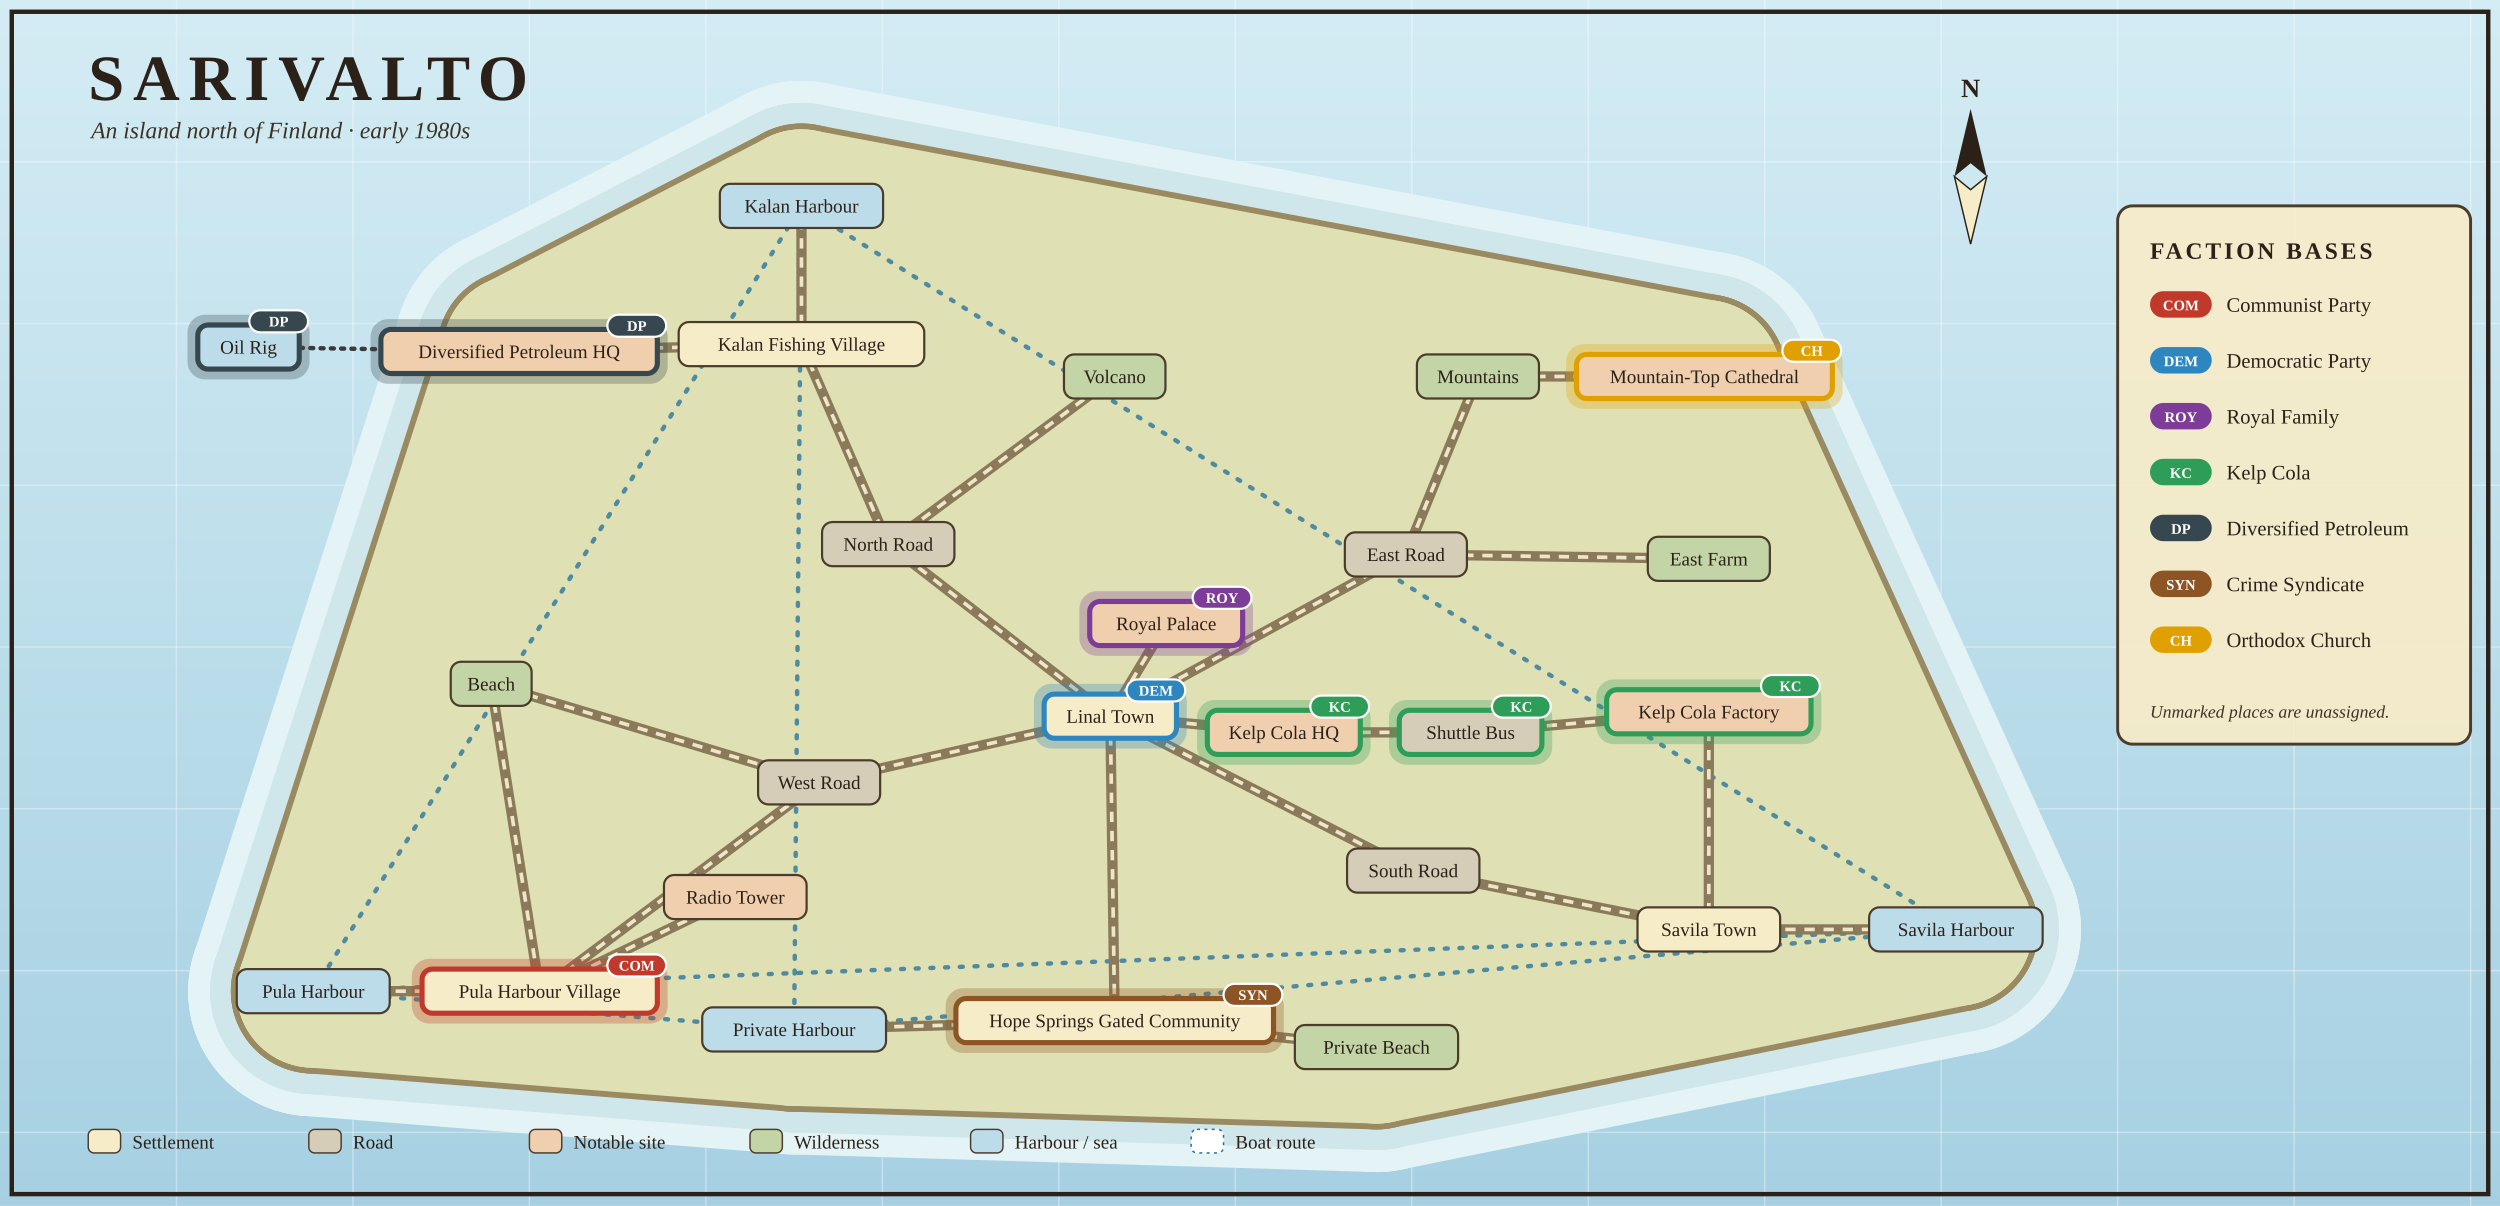
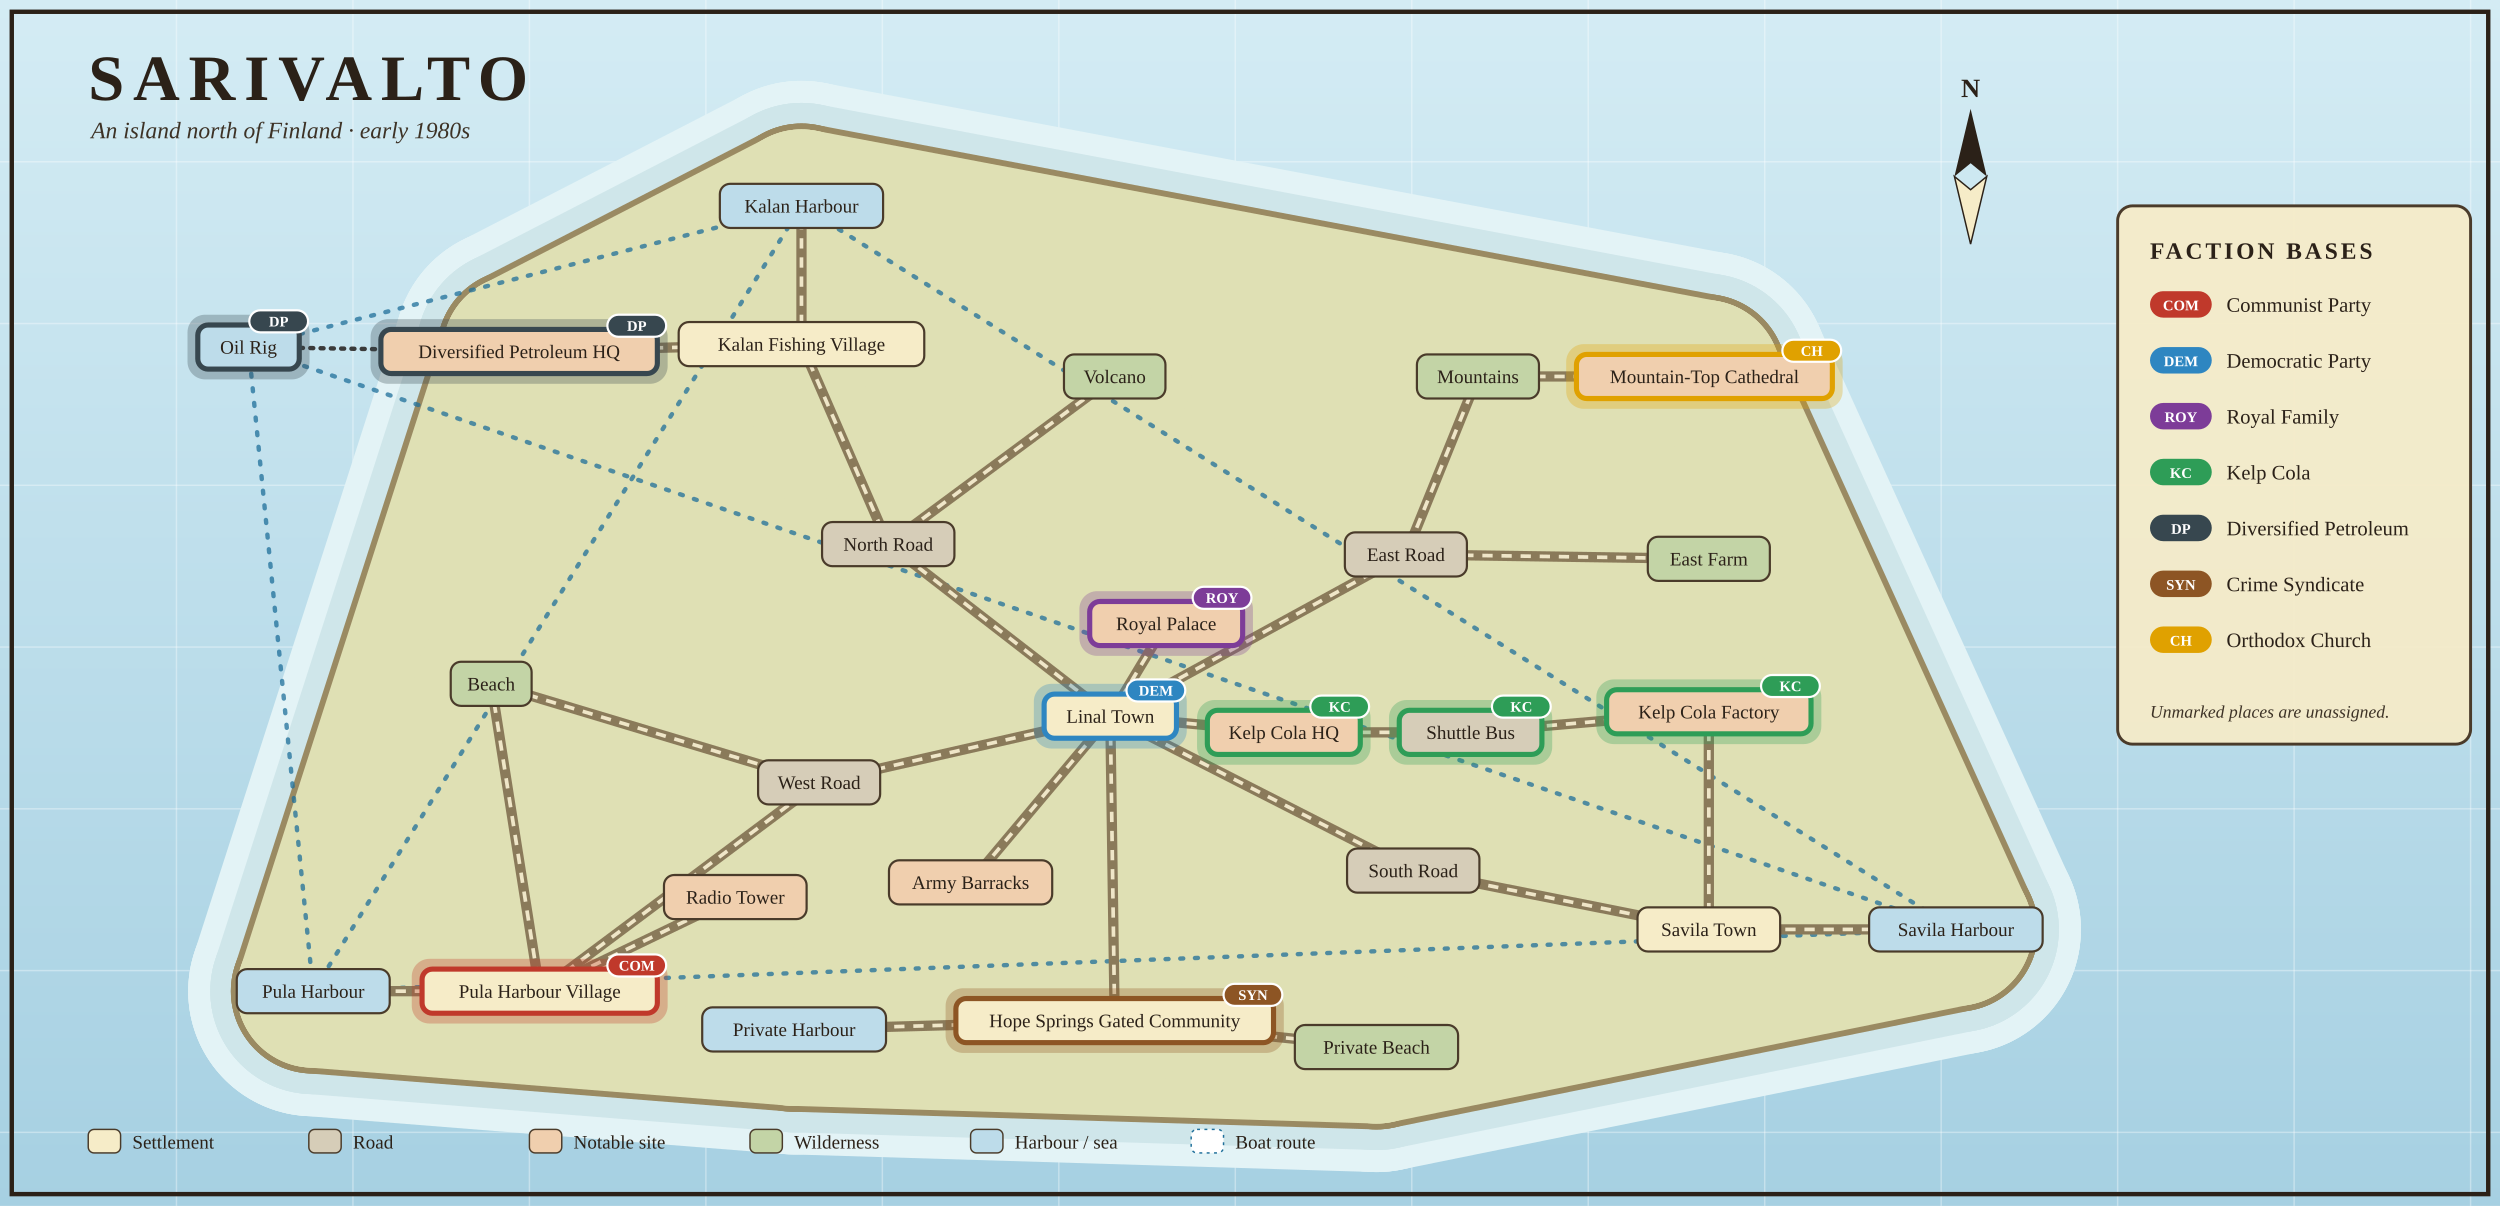
<svg xmlns="http://www.w3.org/2000/svg" viewBox="0 0 1700 820" font-family="Georgia, 'Times New Roman', serif">
  <defs>
    <linearGradient id="sea" x1="0" y1="0" x2="0" y2="1">
      <stop offset="0" stop-color="#d4ecf4" />
      <stop offset="1" stop-color="#a6d0e2" />
    </linearGradient>
  </defs>
  <rect width="1700" height="820" fill="url(#sea)" />
  <g stroke="#ffffff" stroke-opacity=".35" stroke-width="1">
    <line x1="120" y1="0" x2="120" y2="820" />
    <line x1="240" y1="0" x2="240" y2="820" />
    <line x1="360" y1="0" x2="360" y2="820" />
    <line x1="480" y1="0" x2="480" y2="820" />
    <line x1="600" y1="0" x2="600" y2="820" />
    <line x1="720" y1="0" x2="720" y2="820" />
    <line x1="840" y1="0" x2="840" y2="820" />
    <line x1="960" y1="0" x2="960" y2="820" />
    <line x1="1080" y1="0" x2="1080" y2="820" />
    <line x1="1200" y1="0" x2="1200" y2="820" />
    <line x1="1320" y1="0" x2="1320" y2="820" />
    <line x1="1440" y1="0" x2="1440" y2="820" />
    <line x1="1560" y1="0" x2="1560" y2="820" />
    <line x1="1680" y1="0" x2="1680" y2="820" />
    <line x1="0" y1="110" x2="1700" y2="110" />
    <line x1="0" y1="220" x2="1700" y2="220" />
    <line x1="0" y1="330" x2="1700" y2="330" />
    <line x1="0" y1="440" x2="1700" y2="440" />
    <line x1="0" y1="550" x2="1700" y2="550" />
    <line x1="0" y1="660" x2="1700" y2="660" />
    <line x1="0" y1="770" x2="1700" y2="770" />
  </g>
  <polygon points="213,674 353,239 545,140 1159,256 1330,632 936,712 540,700" fill="#e3f3f6" stroke="#e3f3f6" stroke-width="170" stroke-linejoin="round" />
  <line x1="353" y1="239" x2="545" y2="234" stroke="#e3f3f6" stroke-width="170" stroke-linecap="round" />
  <line x1="545" y1="234" x2="604" y2="370" stroke="#e3f3f6" stroke-width="170" stroke-linecap="round" />
  <line x1="758" y1="256" x2="604" y2="370" stroke="#e3f3f6" stroke-width="170" stroke-linecap="round" />
  <line x1="604" y1="370" x2="755" y2="487" stroke="#e3f3f6" stroke-width="170" stroke-linecap="round" />
  <line x1="557" y1="532" x2="755" y2="487" stroke="#e3f3f6" stroke-width="170" stroke-linecap="round" />
  <line x1="1005" y1="256" x2="956" y2="377" stroke="#e3f3f6" stroke-width="170" stroke-linecap="round" />
  <line x1="1005" y1="256" x2="1159" y2="256" stroke="#e3f3f6" stroke-width="170" stroke-linecap="round" />
  <line x1="956" y1="377" x2="755" y2="487" stroke="#e3f3f6" stroke-width="170" stroke-linecap="round" />
  <line x1="956" y1="377" x2="1162" y2="380" stroke="#e3f3f6" stroke-width="170" stroke-linecap="round" />
  <line x1="793" y1="424" x2="755" y2="487" stroke="#e3f3f6" stroke-width="170" stroke-linecap="round" />
  <line x1="755" y1="487" x2="873" y2="498" stroke="#e3f3f6" stroke-width="170" stroke-linecap="round" />
  <line x1="873" y1="498" x2="1000" y2="498" stroke="#e3f3f6" stroke-width="170" stroke-linecap="round" />
  <line x1="1000" y1="498" x2="1162" y2="484" stroke="#e3f3f6" stroke-width="170" stroke-linecap="round" />
  <line x1="1162" y1="484" x2="1162" y2="632" stroke="#e3f3f6" stroke-width="170" stroke-linecap="round" />
  <line x1="961" y1="592" x2="755" y2="487" stroke="#e3f3f6" stroke-width="170" stroke-linecap="round" />
  <line x1="961" y1="592" x2="1162" y2="632" stroke="#e3f3f6" stroke-width="170" stroke-linecap="round" />
  <line x1="334" y1="465" x2="557" y2="532" stroke="#e3f3f6" stroke-width="170" stroke-linecap="round" />
  <line x1="334" y1="465" x2="367" y2="674" stroke="#e3f3f6" stroke-width="170" stroke-linecap="round" />
  <line x1="557" y1="532" x2="367" y2="674" stroke="#e3f3f6" stroke-width="170" stroke-linecap="round" />
  <line x1="367" y1="674" x2="213" y2="674" stroke="#e3f3f6" stroke-width="170" stroke-linecap="round" />
+   <line x1="755" y1="487" x2="660" y2="600" stroke="#e3f3f6" stroke-width="170" stroke-linecap="round" />
  <line x1="755" y1="487" x2="758" y2="694" stroke="#e3f3f6" stroke-width="170" stroke-linecap="round" />
  <line x1="758" y1="694" x2="936" y2="712" stroke="#e3f3f6" stroke-width="170" stroke-linecap="round" />
  <line x1="758" y1="694" x2="540" y2="700" stroke="#e3f3f6" stroke-width="170" stroke-linecap="round" />
  <line x1="367" y1="674" x2="500" y2="610" stroke="#e3f3f6" stroke-width="170" stroke-linecap="round" />
  <line x1="545" y1="234" x2="545" y2="140" stroke="#e3f3f6" stroke-width="170" stroke-linecap="round" />
  <line x1="1162" y1="632" x2="1330" y2="632" stroke="#e3f3f6" stroke-width="170" stroke-linecap="round" />
  <circle cx="353" cy="239" r="85" fill="#e3f3f6" />
  <circle cx="545" cy="234" r="85" fill="#e3f3f6" />
  <circle cx="604" cy="370" r="85" fill="#e3f3f6" />
  <circle cx="758" cy="256" r="85" fill="#e3f3f6" />
  <circle cx="1005" cy="256" r="85" fill="#e3f3f6" />
  <circle cx="1159" cy="256" r="85" fill="#e3f3f6" />
  <circle cx="956" cy="377" r="85" fill="#e3f3f6" />
  <circle cx="1162" cy="380" r="85" fill="#e3f3f6" />
  <circle cx="793" cy="424" r="85" fill="#e3f3f6" />
  <circle cx="755" cy="487" r="85" fill="#e3f3f6" />
  <circle cx="873" cy="498" r="85" fill="#e3f3f6" />
  <circle cx="1000" cy="498" r="85" fill="#e3f3f6" />
  <circle cx="1162" cy="484" r="85" fill="#e3f3f6" />
  <circle cx="1162" cy="632" r="85" fill="#e3f3f6" />
  <circle cx="961" cy="592" r="85" fill="#e3f3f6" />
  <circle cx="557" cy="532" r="85" fill="#e3f3f6" />
  <circle cx="334" cy="465" r="85" fill="#e3f3f6" />
  <circle cx="367" cy="674" r="85" fill="#e3f3f6" />
  <circle cx="213" cy="674" r="85" fill="#e3f3f6" />
  <circle cx="758" cy="694" r="85" fill="#e3f3f6" />
  <circle cx="936" cy="712" r="85" fill="#e3f3f6" />
  <circle cx="540" cy="700" r="85" fill="#e3f3f6" />
+   <circle cx="660" cy="600" r="85" fill="#e3f3f6" />
  <circle cx="500" cy="610" r="85" fill="#e3f3f6" />
  <circle cx="545" cy="140" r="85" fill="#e3f3f6" />
  <circle cx="1330" cy="632" r="85" fill="#e3f3f6" />
  <polygon points="213,674 353,239 545,140 1159,256 1330,632 936,712 540,700" fill="#cfe6ea" stroke="#cfe6ea" stroke-width="140" stroke-linejoin="round" />
  <line x1="353" y1="239" x2="545" y2="234" stroke="#cfe6ea" stroke-width="140" stroke-linecap="round" />
  <line x1="545" y1="234" x2="604" y2="370" stroke="#cfe6ea" stroke-width="140" stroke-linecap="round" />
  <line x1="758" y1="256" x2="604" y2="370" stroke="#cfe6ea" stroke-width="140" stroke-linecap="round" />
  <line x1="604" y1="370" x2="755" y2="487" stroke="#cfe6ea" stroke-width="140" stroke-linecap="round" />
  <line x1="557" y1="532" x2="755" y2="487" stroke="#cfe6ea" stroke-width="140" stroke-linecap="round" />
  <line x1="1005" y1="256" x2="956" y2="377" stroke="#cfe6ea" stroke-width="140" stroke-linecap="round" />
  <line x1="1005" y1="256" x2="1159" y2="256" stroke="#cfe6ea" stroke-width="140" stroke-linecap="round" />
  <line x1="956" y1="377" x2="755" y2="487" stroke="#cfe6ea" stroke-width="140" stroke-linecap="round" />
  <line x1="956" y1="377" x2="1162" y2="380" stroke="#cfe6ea" stroke-width="140" stroke-linecap="round" />
  <line x1="793" y1="424" x2="755" y2="487" stroke="#cfe6ea" stroke-width="140" stroke-linecap="round" />
  <line x1="755" y1="487" x2="873" y2="498" stroke="#cfe6ea" stroke-width="140" stroke-linecap="round" />
  <line x1="873" y1="498" x2="1000" y2="498" stroke="#cfe6ea" stroke-width="140" stroke-linecap="round" />
  <line x1="1000" y1="498" x2="1162" y2="484" stroke="#cfe6ea" stroke-width="140" stroke-linecap="round" />
  <line x1="1162" y1="484" x2="1162" y2="632" stroke="#cfe6ea" stroke-width="140" stroke-linecap="round" />
  <line x1="961" y1="592" x2="755" y2="487" stroke="#cfe6ea" stroke-width="140" stroke-linecap="round" />
  <line x1="961" y1="592" x2="1162" y2="632" stroke="#cfe6ea" stroke-width="140" stroke-linecap="round" />
  <line x1="334" y1="465" x2="557" y2="532" stroke="#cfe6ea" stroke-width="140" stroke-linecap="round" />
  <line x1="334" y1="465" x2="367" y2="674" stroke="#cfe6ea" stroke-width="140" stroke-linecap="round" />
  <line x1="557" y1="532" x2="367" y2="674" stroke="#cfe6ea" stroke-width="140" stroke-linecap="round" />
  <line x1="367" y1="674" x2="213" y2="674" stroke="#cfe6ea" stroke-width="140" stroke-linecap="round" />
+   <line x1="755" y1="487" x2="660" y2="600" stroke="#cfe6ea" stroke-width="140" stroke-linecap="round" />
  <line x1="755" y1="487" x2="758" y2="694" stroke="#cfe6ea" stroke-width="140" stroke-linecap="round" />
  <line x1="758" y1="694" x2="936" y2="712" stroke="#cfe6ea" stroke-width="140" stroke-linecap="round" />
  <line x1="758" y1="694" x2="540" y2="700" stroke="#cfe6ea" stroke-width="140" stroke-linecap="round" />
  <line x1="367" y1="674" x2="500" y2="610" stroke="#cfe6ea" stroke-width="140" stroke-linecap="round" />
  <line x1="545" y1="234" x2="545" y2="140" stroke="#cfe6ea" stroke-width="140" stroke-linecap="round" />
  <line x1="1162" y1="632" x2="1330" y2="632" stroke="#cfe6ea" stroke-width="140" stroke-linecap="round" />
  <circle cx="353" cy="239" r="70" fill="#cfe6ea" />
  <circle cx="545" cy="234" r="70" fill="#cfe6ea" />
  <circle cx="604" cy="370" r="70" fill="#cfe6ea" />
  <circle cx="758" cy="256" r="70" fill="#cfe6ea" />
  <circle cx="1005" cy="256" r="70" fill="#cfe6ea" />
  <circle cx="1159" cy="256" r="70" fill="#cfe6ea" />
  <circle cx="956" cy="377" r="70" fill="#cfe6ea" />
  <circle cx="1162" cy="380" r="70" fill="#cfe6ea" />
  <circle cx="793" cy="424" r="70" fill="#cfe6ea" />
  <circle cx="755" cy="487" r="70" fill="#cfe6ea" />
  <circle cx="873" cy="498" r="70" fill="#cfe6ea" />
  <circle cx="1000" cy="498" r="70" fill="#cfe6ea" />
  <circle cx="1162" cy="484" r="70" fill="#cfe6ea" />
  <circle cx="1162" cy="632" r="70" fill="#cfe6ea" />
  <circle cx="961" cy="592" r="70" fill="#cfe6ea" />
  <circle cx="557" cy="532" r="70" fill="#cfe6ea" />
  <circle cx="334" cy="465" r="70" fill="#cfe6ea" />
  <circle cx="367" cy="674" r="70" fill="#cfe6ea" />
  <circle cx="213" cy="674" r="70" fill="#cfe6ea" />
  <circle cx="758" cy="694" r="70" fill="#cfe6ea" />
  <circle cx="936" cy="712" r="70" fill="#cfe6ea" />
  <circle cx="540" cy="700" r="70" fill="#cfe6ea" />
+   <circle cx="660" cy="600" r="70" fill="#cfe6ea" />
  <circle cx="500" cy="610" r="70" fill="#cfe6ea" />
  <circle cx="545" cy="140" r="70" fill="#cfe6ea" />
  <circle cx="1330" cy="632" r="70" fill="#cfe6ea" />
  <polygon points="213,674 353,239 545,140 1159,256 1330,632 936,712 540,700" fill="#9a8a62" stroke="#9a8a62" stroke-width="112" stroke-linejoin="round" />
  <line x1="353" y1="239" x2="545" y2="234" stroke="#9a8a62" stroke-width="112" stroke-linecap="round" />
  <line x1="545" y1="234" x2="604" y2="370" stroke="#9a8a62" stroke-width="112" stroke-linecap="round" />
  <line x1="758" y1="256" x2="604" y2="370" stroke="#9a8a62" stroke-width="112" stroke-linecap="round" />
  <line x1="604" y1="370" x2="755" y2="487" stroke="#9a8a62" stroke-width="112" stroke-linecap="round" />
  <line x1="557" y1="532" x2="755" y2="487" stroke="#9a8a62" stroke-width="112" stroke-linecap="round" />
  <line x1="1005" y1="256" x2="956" y2="377" stroke="#9a8a62" stroke-width="112" stroke-linecap="round" />
  <line x1="1005" y1="256" x2="1159" y2="256" stroke="#9a8a62" stroke-width="112" stroke-linecap="round" />
  <line x1="956" y1="377" x2="755" y2="487" stroke="#9a8a62" stroke-width="112" stroke-linecap="round" />
  <line x1="956" y1="377" x2="1162" y2="380" stroke="#9a8a62" stroke-width="112" stroke-linecap="round" />
  <line x1="793" y1="424" x2="755" y2="487" stroke="#9a8a62" stroke-width="112" stroke-linecap="round" />
  <line x1="755" y1="487" x2="873" y2="498" stroke="#9a8a62" stroke-width="112" stroke-linecap="round" />
  <line x1="873" y1="498" x2="1000" y2="498" stroke="#9a8a62" stroke-width="112" stroke-linecap="round" />
  <line x1="1000" y1="498" x2="1162" y2="484" stroke="#9a8a62" stroke-width="112" stroke-linecap="round" />
  <line x1="1162" y1="484" x2="1162" y2="632" stroke="#9a8a62" stroke-width="112" stroke-linecap="round" />
  <line x1="961" y1="592" x2="755" y2="487" stroke="#9a8a62" stroke-width="112" stroke-linecap="round" />
  <line x1="961" y1="592" x2="1162" y2="632" stroke="#9a8a62" stroke-width="112" stroke-linecap="round" />
  <line x1="334" y1="465" x2="557" y2="532" stroke="#9a8a62" stroke-width="112" stroke-linecap="round" />
  <line x1="334" y1="465" x2="367" y2="674" stroke="#9a8a62" stroke-width="112" stroke-linecap="round" />
  <line x1="557" y1="532" x2="367" y2="674" stroke="#9a8a62" stroke-width="112" stroke-linecap="round" />
  <line x1="367" y1="674" x2="213" y2="674" stroke="#9a8a62" stroke-width="112" stroke-linecap="round" />
+   <line x1="755" y1="487" x2="660" y2="600" stroke="#9a8a62" stroke-width="112" stroke-linecap="round" />
  <line x1="755" y1="487" x2="758" y2="694" stroke="#9a8a62" stroke-width="112" stroke-linecap="round" />
  <line x1="758" y1="694" x2="936" y2="712" stroke="#9a8a62" stroke-width="112" stroke-linecap="round" />
  <line x1="758" y1="694" x2="540" y2="700" stroke="#9a8a62" stroke-width="112" stroke-linecap="round" />
  <line x1="367" y1="674" x2="500" y2="610" stroke="#9a8a62" stroke-width="112" stroke-linecap="round" />
  <line x1="545" y1="234" x2="545" y2="140" stroke="#9a8a62" stroke-width="112" stroke-linecap="round" />
  <line x1="1162" y1="632" x2="1330" y2="632" stroke="#9a8a62" stroke-width="112" stroke-linecap="round" />
  <circle cx="353" cy="239" r="56" fill="#9a8a62" />
  <circle cx="545" cy="234" r="56" fill="#9a8a62" />
  <circle cx="604" cy="370" r="56" fill="#9a8a62" />
  <circle cx="758" cy="256" r="56" fill="#9a8a62" />
  <circle cx="1005" cy="256" r="56" fill="#9a8a62" />
  <circle cx="1159" cy="256" r="56" fill="#9a8a62" />
  <circle cx="956" cy="377" r="56" fill="#9a8a62" />
  <circle cx="1162" cy="380" r="56" fill="#9a8a62" />
  <circle cx="793" cy="424" r="56" fill="#9a8a62" />
  <circle cx="755" cy="487" r="56" fill="#9a8a62" />
  <circle cx="873" cy="498" r="56" fill="#9a8a62" />
  <circle cx="1000" cy="498" r="56" fill="#9a8a62" />
  <circle cx="1162" cy="484" r="56" fill="#9a8a62" />
  <circle cx="1162" cy="632" r="56" fill="#9a8a62" />
  <circle cx="961" cy="592" r="56" fill="#9a8a62" />
  <circle cx="557" cy="532" r="56" fill="#9a8a62" />
  <circle cx="334" cy="465" r="56" fill="#9a8a62" />
  <circle cx="367" cy="674" r="56" fill="#9a8a62" />
  <circle cx="213" cy="674" r="56" fill="#9a8a62" />
  <circle cx="758" cy="694" r="56" fill="#9a8a62" />
  <circle cx="936" cy="712" r="56" fill="#9a8a62" />
  <circle cx="540" cy="700" r="56" fill="#9a8a62" />
+   <circle cx="660" cy="600" r="56" fill="#9a8a62" />
  <circle cx="500" cy="610" r="56" fill="#9a8a62" />
  <circle cx="545" cy="140" r="56" fill="#9a8a62" />
  <circle cx="1330" cy="632" r="56" fill="#9a8a62" />
  <polygon points="213,674 353,239 545,140 1159,256 1330,632 936,712 540,700" fill="#dfe0b4" stroke="#dfe0b4" stroke-width="104" stroke-linejoin="round" />
  <line x1="353" y1="239" x2="545" y2="234" stroke="#dfe0b4" stroke-width="104" stroke-linecap="round" />
  <line x1="545" y1="234" x2="604" y2="370" stroke="#dfe0b4" stroke-width="104" stroke-linecap="round" />
  <line x1="758" y1="256" x2="604" y2="370" stroke="#dfe0b4" stroke-width="104" stroke-linecap="round" />
  <line x1="604" y1="370" x2="755" y2="487" stroke="#dfe0b4" stroke-width="104" stroke-linecap="round" />
  <line x1="557" y1="532" x2="755" y2="487" stroke="#dfe0b4" stroke-width="104" stroke-linecap="round" />
  <line x1="1005" y1="256" x2="956" y2="377" stroke="#dfe0b4" stroke-width="104" stroke-linecap="round" />
  <line x1="1005" y1="256" x2="1159" y2="256" stroke="#dfe0b4" stroke-width="104" stroke-linecap="round" />
  <line x1="956" y1="377" x2="755" y2="487" stroke="#dfe0b4" stroke-width="104" stroke-linecap="round" />
  <line x1="956" y1="377" x2="1162" y2="380" stroke="#dfe0b4" stroke-width="104" stroke-linecap="round" />
  <line x1="793" y1="424" x2="755" y2="487" stroke="#dfe0b4" stroke-width="104" stroke-linecap="round" />
  <line x1="755" y1="487" x2="873" y2="498" stroke="#dfe0b4" stroke-width="104" stroke-linecap="round" />
  <line x1="873" y1="498" x2="1000" y2="498" stroke="#dfe0b4" stroke-width="104" stroke-linecap="round" />
  <line x1="1000" y1="498" x2="1162" y2="484" stroke="#dfe0b4" stroke-width="104" stroke-linecap="round" />
  <line x1="1162" y1="484" x2="1162" y2="632" stroke="#dfe0b4" stroke-width="104" stroke-linecap="round" />
  <line x1="961" y1="592" x2="755" y2="487" stroke="#dfe0b4" stroke-width="104" stroke-linecap="round" />
  <line x1="961" y1="592" x2="1162" y2="632" stroke="#dfe0b4" stroke-width="104" stroke-linecap="round" />
  <line x1="334" y1="465" x2="557" y2="532" stroke="#dfe0b4" stroke-width="104" stroke-linecap="round" />
  <line x1="334" y1="465" x2="367" y2="674" stroke="#dfe0b4" stroke-width="104" stroke-linecap="round" />
  <line x1="557" y1="532" x2="367" y2="674" stroke="#dfe0b4" stroke-width="104" stroke-linecap="round" />
  <line x1="367" y1="674" x2="213" y2="674" stroke="#dfe0b4" stroke-width="104" stroke-linecap="round" />
+   <line x1="755" y1="487" x2="660" y2="600" stroke="#dfe0b4" stroke-width="104" stroke-linecap="round" />
  <line x1="755" y1="487" x2="758" y2="694" stroke="#dfe0b4" stroke-width="104" stroke-linecap="round" />
  <line x1="758" y1="694" x2="936" y2="712" stroke="#dfe0b4" stroke-width="104" stroke-linecap="round" />
  <line x1="758" y1="694" x2="540" y2="700" stroke="#dfe0b4" stroke-width="104" stroke-linecap="round" />
  <line x1="367" y1="674" x2="500" y2="610" stroke="#dfe0b4" stroke-width="104" stroke-linecap="round" />
  <line x1="545" y1="234" x2="545" y2="140" stroke="#dfe0b4" stroke-width="104" stroke-linecap="round" />
  <line x1="1162" y1="632" x2="1330" y2="632" stroke="#dfe0b4" stroke-width="104" stroke-linecap="round" />
  <circle cx="353" cy="239" r="52" fill="#dfe0b4" />
  <circle cx="545" cy="234" r="52" fill="#dfe0b4" />
  <circle cx="604" cy="370" r="52" fill="#dfe0b4" />
  <circle cx="758" cy="256" r="52" fill="#dfe0b4" />
  <circle cx="1005" cy="256" r="52" fill="#dfe0b4" />
  <circle cx="1159" cy="256" r="52" fill="#dfe0b4" />
  <circle cx="956" cy="377" r="52" fill="#dfe0b4" />
  <circle cx="1162" cy="380" r="52" fill="#dfe0b4" />
  <circle cx="793" cy="424" r="52" fill="#dfe0b4" />
  <circle cx="755" cy="487" r="52" fill="#dfe0b4" />
  <circle cx="873" cy="498" r="52" fill="#dfe0b4" />
  <circle cx="1000" cy="498" r="52" fill="#dfe0b4" />
  <circle cx="1162" cy="484" r="52" fill="#dfe0b4" />
  <circle cx="1162" cy="632" r="52" fill="#dfe0b4" />
  <circle cx="961" cy="592" r="52" fill="#dfe0b4" />
  <circle cx="557" cy="532" r="52" fill="#dfe0b4" />
  <circle cx="334" cy="465" r="52" fill="#dfe0b4" />
  <circle cx="367" cy="674" r="52" fill="#dfe0b4" />
  <circle cx="213" cy="674" r="52" fill="#dfe0b4" />
  <circle cx="758" cy="694" r="52" fill="#dfe0b4" />
  <circle cx="936" cy="712" r="52" fill="#dfe0b4" />
  <circle cx="540" cy="700" r="52" fill="#dfe0b4" />
+   <circle cx="660" cy="600" r="52" fill="#dfe0b4" />
  <circle cx="500" cy="610" r="52" fill="#dfe0b4" />
  <circle cx="545" cy="140" r="52" fill="#dfe0b4" />
  <circle cx="1330" cy="632" r="52" fill="#dfe0b4" />
  <g fill="none">
    <path d="M213 674L545 140" stroke="#1f6f9a" stroke-width="3" stroke-dasharray="2 8" stroke-linecap="round" opacity=".75" />
    <path d="M213 674L1330 632" stroke="#1f6f9a" stroke-width="3" stroke-dasharray="2 8" stroke-linecap="round" opacity=".75" />
-     <path d="M213 674L540 700" stroke="#1f6f9a" stroke-width="3" stroke-dasharray="2 8" stroke-linecap="round" opacity=".75" />
+     <path d="M213 674L169 236" stroke="#1f6f9a" stroke-width="3" stroke-dasharray="2 8" stroke-linecap="round" opacity=".75" />
    <path d="M545 140L1330 632" stroke="#1f6f9a" stroke-width="3" stroke-dasharray="2 8" stroke-linecap="round" opacity=".75" />
-     <path d="M545 140L540 700" stroke="#1f6f9a" stroke-width="3" stroke-dasharray="2 8" stroke-linecap="round" opacity=".75" />
-     <path d="M1330 632L540 700" stroke="#1f6f9a" stroke-width="3" stroke-dasharray="2 8" stroke-linecap="round" opacity=".75" />
+     <path d="M545 140L169 236" stroke="#1f6f9a" stroke-width="3" stroke-dasharray="2 8" stroke-linecap="round" opacity=".75" />
+     <path d="M169 236L1330 632" stroke="#1f6f9a" stroke-width="3" stroke-dasharray="2 8" stroke-linecap="round" opacity=".75" />
    <path d="M169 236L353 239" stroke="#3a3a3a" stroke-width="3" stroke-dasharray="2 5" stroke-linecap="round" />
    <path d="M353 239L545 234" stroke="#8a7a5a" stroke-width="7" stroke-linecap="round" />
    <path d="M353 239L545 234" stroke="#efe6c8" stroke-width="2.5" stroke-dasharray="7 6" />
    <path d="M545 234L604 370" stroke="#8a7a5a" stroke-width="7" stroke-linecap="round" />
    <path d="M545 234L604 370" stroke="#efe6c8" stroke-width="2.5" stroke-dasharray="7 6" />
    <path d="M758 256L604 370" stroke="#8a7a5a" stroke-width="7" stroke-linecap="round" />
    <path d="M758 256L604 370" stroke="#efe6c8" stroke-width="2.5" stroke-dasharray="7 6" />
    <path d="M604 370L755 487" stroke="#8a7a5a" stroke-width="7" stroke-linecap="round" />
    <path d="M604 370L755 487" stroke="#efe6c8" stroke-width="2.5" stroke-dasharray="7 6" />
    <path d="M557 532L755 487" stroke="#8a7a5a" stroke-width="7" stroke-linecap="round" />
    <path d="M557 532L755 487" stroke="#efe6c8" stroke-width="2.5" stroke-dasharray="7 6" />
    <path d="M1005 256L956 377" stroke="#8a7a5a" stroke-width="7" stroke-linecap="round" />
    <path d="M1005 256L956 377" stroke="#efe6c8" stroke-width="2.5" stroke-dasharray="7 6" />
    <path d="M1005 256L1159 256" stroke="#8a7a5a" stroke-width="7" stroke-linecap="round" />
    <path d="M1005 256L1159 256" stroke="#efe6c8" stroke-width="2.5" stroke-dasharray="7 6" />
    <path d="M956 377L755 487" stroke="#8a7a5a" stroke-width="7" stroke-linecap="round" />
    <path d="M956 377L755 487" stroke="#efe6c8" stroke-width="2.5" stroke-dasharray="7 6" />
    <path d="M956 377L1162 380" stroke="#8a7a5a" stroke-width="7" stroke-linecap="round" />
    <path d="M956 377L1162 380" stroke="#efe6c8" stroke-width="2.5" stroke-dasharray="7 6" />
    <path d="M793 424L755 487" stroke="#8a7a5a" stroke-width="7" stroke-linecap="round" />
    <path d="M793 424L755 487" stroke="#efe6c8" stroke-width="2.5" stroke-dasharray="7 6" />
    <path d="M755 487L873 498" stroke="#8a7a5a" stroke-width="7" stroke-linecap="round" />
    <path d="M755 487L873 498" stroke="#efe6c8" stroke-width="2.5" stroke-dasharray="7 6" />
    <path d="M873 498L1000 498" stroke="#8a7a5a" stroke-width="7" stroke-linecap="round" />
    <path d="M873 498L1000 498" stroke="#efe6c8" stroke-width="2.5" stroke-dasharray="7 6" />
    <path d="M1000 498L1162 484" stroke="#8a7a5a" stroke-width="7" stroke-linecap="round" />
    <path d="M1000 498L1162 484" stroke="#efe6c8" stroke-width="2.5" stroke-dasharray="7 6" />
    <path d="M1162 484L1162 632" stroke="#8a7a5a" stroke-width="7" stroke-linecap="round" />
    <path d="M1162 484L1162 632" stroke="#efe6c8" stroke-width="2.5" stroke-dasharray="7 6" />
    <path d="M961 592L755 487" stroke="#8a7a5a" stroke-width="7" stroke-linecap="round" />
    <path d="M961 592L755 487" stroke="#efe6c8" stroke-width="2.5" stroke-dasharray="7 6" />
    <path d="M961 592L1162 632" stroke="#8a7a5a" stroke-width="7" stroke-linecap="round" />
    <path d="M961 592L1162 632" stroke="#efe6c8" stroke-width="2.5" stroke-dasharray="7 6" />
    <path d="M334 465L557 532" stroke="#8a7a5a" stroke-width="7" stroke-linecap="round" />
    <path d="M334 465L557 532" stroke="#efe6c8" stroke-width="2.5" stroke-dasharray="7 6" />
    <path d="M334 465L367 674" stroke="#8a7a5a" stroke-width="7" stroke-linecap="round" />
    <path d="M334 465L367 674" stroke="#efe6c8" stroke-width="2.5" stroke-dasharray="7 6" />
    <path d="M557 532L367 674" stroke="#8a7a5a" stroke-width="7" stroke-linecap="round" />
    <path d="M557 532L367 674" stroke="#efe6c8" stroke-width="2.5" stroke-dasharray="7 6" />
    <path d="M367 674L213 674" stroke="#8a7a5a" stroke-width="7" stroke-linecap="round" />
    <path d="M367 674L213 674" stroke="#efe6c8" stroke-width="2.5" stroke-dasharray="7 6" />
+     <path d="M755 487L660 600" stroke="#8a7a5a" stroke-width="7" stroke-linecap="round" />
+     <path d="M755 487L660 600" stroke="#efe6c8" stroke-width="2.5" stroke-dasharray="7 6" />
    <path d="M755 487L758 694" stroke="#8a7a5a" stroke-width="7" stroke-linecap="round" />
    <path d="M755 487L758 694" stroke="#efe6c8" stroke-width="2.5" stroke-dasharray="7 6" />
    <path d="M758 694L936 712" stroke="#8a7a5a" stroke-width="7" stroke-linecap="round" />
    <path d="M758 694L936 712" stroke="#efe6c8" stroke-width="2.5" stroke-dasharray="7 6" />
    <path d="M758 694L540 700" stroke="#8a7a5a" stroke-width="7" stroke-linecap="round" />
    <path d="M758 694L540 700" stroke="#efe6c8" stroke-width="2.5" stroke-dasharray="7 6" />
    <path d="M367 674L500 610" stroke="#8a7a5a" stroke-width="7" stroke-linecap="round" />
    <path d="M367 674L500 610" stroke="#efe6c8" stroke-width="2.5" stroke-dasharray="7 6" />
    <path d="M545 234L545 140" stroke="#8a7a5a" stroke-width="7" stroke-linecap="round" />
    <path d="M545 234L545 140" stroke="#efe6c8" stroke-width="2.5" stroke-dasharray="7 6" />
    <path d="M1162 632L1330 632" stroke="#8a7a5a" stroke-width="7" stroke-linecap="round" />
    <path d="M1162 632L1330 632" stroke="#efe6c8" stroke-width="2.5" stroke-dasharray="7 6" />
  </g>
  <rect x="127.5" y="214" width="83" height="44" rx="12" fill="#37474f" fill-opacity=".30" />
  <rect x="134.5" y="221" width="69" height="30" rx="7" fill="#bddcea" stroke="#37474f" stroke-width="3.5" />
  <text x="169" y="240.5" text-anchor="middle" font-size="13" fill="#2b2118">Oil Rig</text>
  <rect x="169.5" y="211" width="40" height="15" rx="7.5" fill="#37474f" stroke="#fff" stroke-width="1.5" />
  <text x="189.5" y="222" text-anchor="middle" font-size="10" font-weight="bold" fill="#fff">DP</text>
  <rect x="252" y="217" width="202" height="44" rx="12" fill="#37474f" fill-opacity=".30" />
  <rect x="259" y="224" width="188" height="30" rx="7" fill="#f0cfae" stroke="#37474f" stroke-width="3.5" />
  <text x="353" y="243.5" text-anchor="middle" font-size="13" fill="#2b2118">Diversified Petroleum HQ</text>
  <rect x="413" y="214" width="40" height="15" rx="7.5" fill="#37474f" stroke="#fff" stroke-width="1.5" />
  <text x="433" y="225" text-anchor="middle" font-size="10" font-weight="bold" fill="#fff">DP</text>
  <rect x="461.5" y="219" width="167" height="30" rx="7" fill="#f6ecc8" stroke="#4a3b2a" stroke-width="1.5" />
  <text x="545" y="238.5" text-anchor="middle" font-size="13" fill="#2b2118">Kalan Fishing Village</text>
  <rect x="559" y="355" width="90" height="30" rx="7" fill="#d6cdb8" stroke="#4a3b2a" stroke-width="1.5" />
  <text x="604" y="374.5" text-anchor="middle" font-size="13" fill="#2b2118">North Road</text>
  <rect x="723.5" y="241" width="69" height="30" rx="7" fill="#c3d4a6" stroke="#4a3b2a" stroke-width="1.5" />
  <text x="758" y="260.5" text-anchor="middle" font-size="13" fill="#2b2118">Volcano</text>
  <rect x="963.5" y="241" width="83" height="30" rx="7" fill="#c3d4a6" stroke="#4a3b2a" stroke-width="1.5" />
  <text x="1005" y="260.5" text-anchor="middle" font-size="13" fill="#2b2118">Mountains</text>
  <rect x="1065" y="234" width="188" height="44" rx="12" fill="#e0a100" fill-opacity=".30" />
  <rect x="1072" y="241" width="174" height="30" rx="7" fill="#f0cfae" stroke="#e0a100" stroke-width="3.5" />
  <text x="1159" y="260.5" text-anchor="middle" font-size="13" fill="#2b2118">Mountain-Top Cathedral</text>
  <rect x="1212" y="231" width="40" height="15" rx="7.5" fill="#e0a100" stroke="#fff" stroke-width="1.5" />
  <text x="1232" y="242" text-anchor="middle" font-size="10" font-weight="bold" fill="#fff">CH</text>
  <rect x="914.5" y="362" width="83" height="30" rx="7" fill="#d6cdb8" stroke="#4a3b2a" stroke-width="1.5" />
  <text x="956" y="381.5" text-anchor="middle" font-size="13" fill="#2b2118">East Road</text>
  <rect x="1120.5" y="365" width="83" height="30" rx="7" fill="#c3d4a6" stroke="#4a3b2a" stroke-width="1.5" />
  <text x="1162" y="384.5" text-anchor="middle" font-size="13" fill="#2b2118">East Farm</text>
  <rect x="734" y="402" width="118" height="44" rx="12" fill="#7d3c98" fill-opacity=".30" />
  <rect x="741" y="409" width="104" height="30" rx="7" fill="#f0cfae" stroke="#7d3c98" stroke-width="3.5" />
  <text x="793" y="428.5" text-anchor="middle" font-size="13" fill="#2b2118">Royal Palace</text>
  <rect x="811" y="399" width="40" height="15" rx="7.5" fill="#7d3c98" stroke="#fff" stroke-width="1.5" />
  <text x="831" y="410" text-anchor="middle" font-size="10" font-weight="bold" fill="#fff">ROY</text>
  <rect x="703" y="465" width="104" height="44" rx="12" fill="#2e86c1" fill-opacity=".30" />
  <rect x="710" y="472" width="90" height="30" rx="7" fill="#f6ecc8" stroke="#2e86c1" stroke-width="3.5" />
  <text x="755" y="491.5" text-anchor="middle" font-size="13" fill="#2b2118">Linal Town</text>
  <rect x="766" y="462" width="40" height="15" rx="7.5" fill="#2e86c1" stroke="#fff" stroke-width="1.5" />
  <text x="786" y="473" text-anchor="middle" font-size="10" font-weight="bold" fill="#fff">DEM</text>
  <rect x="814" y="476" width="118" height="44" rx="12" fill="#2e9d57" fill-opacity=".30" />
  <rect x="821" y="483" width="104" height="30" rx="7" fill="#f0cfae" stroke="#2e9d57" stroke-width="3.5" />
  <text x="873" y="502.5" text-anchor="middle" font-size="13" fill="#2b2118">Kelp Cola HQ</text>
  <rect x="891" y="473" width="40" height="15" rx="7.5" fill="#2e9d57" stroke="#fff" stroke-width="1.5" />
  <text x="911" y="484" text-anchor="middle" font-size="10" font-weight="bold" fill="#fff">KC</text>
  <rect x="944.5" y="476" width="111" height="44" rx="12" fill="#2e9d57" fill-opacity=".30" />
  <rect x="951.5" y="483" width="97" height="30" rx="7" fill="#d6cdb8" stroke="#2e9d57" stroke-width="3.5" />
  <text x="1000" y="502.5" text-anchor="middle" font-size="13" fill="#2b2118">Shuttle Bus</text>
  <rect x="1014.5" y="473" width="40" height="15" rx="7.5" fill="#2e9d57" stroke="#fff" stroke-width="1.5" />
  <text x="1034.5" y="484" text-anchor="middle" font-size="10" font-weight="bold" fill="#fff">KC</text>
  <rect x="1085.5" y="462" width="153" height="44" rx="12" fill="#2e9d57" fill-opacity=".30" />
  <rect x="1092.5" y="469" width="139" height="30" rx="7" fill="#f0cfae" stroke="#2e9d57" stroke-width="3.5" />
  <text x="1162" y="488.5" text-anchor="middle" font-size="13" fill="#2b2118">Kelp Cola Factory</text>
  <rect x="1197.5" y="459" width="40" height="15" rx="7.5" fill="#2e9d57" stroke="#fff" stroke-width="1.5" />
  <text x="1217.5" y="470" text-anchor="middle" font-size="10" font-weight="bold" fill="#fff">KC</text>
  <rect x="1113.5" y="617" width="97" height="30" rx="7" fill="#f6ecc8" stroke="#4a3b2a" stroke-width="1.5" />
  <text x="1162" y="636.5" text-anchor="middle" font-size="13" fill="#2b2118">Savila Town</text>
  <rect x="916" y="577" width="90" height="30" rx="7" fill="#d6cdb8" stroke="#4a3b2a" stroke-width="1.5" />
  <text x="961" y="596.5" text-anchor="middle" font-size="13" fill="#2b2118">South Road</text>
  <rect x="515.5" y="517" width="83" height="30" rx="7" fill="#d6cdb8" stroke="#4a3b2a" stroke-width="1.5" />
  <text x="557" y="536.5" text-anchor="middle" font-size="13" fill="#2b2118">West Road</text>
  <rect x="306.5" y="450" width="55" height="30" rx="7" fill="#c3d4a6" stroke="#4a3b2a" stroke-width="1.5" />
  <text x="334" y="469.5" text-anchor="middle" font-size="13" fill="#2b2118">Beach</text>
  <rect x="280" y="652" width="174" height="44" rx="12" fill="#c0392b" fill-opacity=".30" />
  <rect x="287" y="659" width="160" height="30" rx="7" fill="#f6ecc8" stroke="#c0392b" stroke-width="3.5" />
  <text x="367" y="678.5" text-anchor="middle" font-size="13" fill="#2b2118">Pula Harbour Village</text>
  <rect x="413" y="649" width="40" height="15" rx="7.5" fill="#c0392b" stroke="#fff" stroke-width="1.5" />
  <text x="433" y="660" text-anchor="middle" font-size="10" font-weight="bold" fill="#fff">COM</text>
  <rect x="161" y="659" width="104" height="30" rx="7" fill="#bddcea" stroke="#4a3b2a" stroke-width="1.5" />
  <text x="213" y="678.5" text-anchor="middle" font-size="13" fill="#2b2118">Pula Harbour</text>
  <rect x="643" y="672" width="230" height="44" rx="12" fill="#8d5524" fill-opacity=".30" />
  <rect x="650" y="679" width="216" height="30" rx="7" fill="#f6ecc8" stroke="#8d5524" stroke-width="3.5" />
  <text x="758" y="698.5" text-anchor="middle" font-size="13" fill="#2b2118">Hope Springs Gated Community</text>
  <rect x="832" y="669" width="40" height="15" rx="7.5" fill="#8d5524" stroke="#fff" stroke-width="1.5" />
  <text x="852" y="680" text-anchor="middle" font-size="10" font-weight="bold" fill="#fff">SYN</text>
  <rect x="880.5" y="697" width="111" height="30" rx="7" fill="#c3d4a6" stroke="#4a3b2a" stroke-width="1.5" />
  <text x="936" y="716.5" text-anchor="middle" font-size="13" fill="#2b2118">Private Beach</text>
  <rect x="477.5" y="685" width="125" height="30" rx="7" fill="#bddcea" stroke="#4a3b2a" stroke-width="1.5" />
  <text x="540" y="704.5" text-anchor="middle" font-size="13" fill="#2b2118">Private Harbour</text>
+   <rect x="604.5" y="585" width="111" height="30" rx="7" fill="#f0cfae" stroke="#4a3b2a" stroke-width="1.5" />
+   <text x="660" y="604.5" text-anchor="middle" font-size="13" fill="#2b2118">Army Barracks</text>
  <rect x="451.5" y="595" width="97" height="30" rx="7" fill="#f0cfae" stroke="#4a3b2a" stroke-width="1.5" />
  <text x="500" y="614.5" text-anchor="middle" font-size="13" fill="#2b2118">Radio Tower</text>
  <rect x="489.5" y="125" width="111" height="30" rx="7" fill="#bddcea" stroke="#4a3b2a" stroke-width="1.5" />
  <text x="545" y="144.5" text-anchor="middle" font-size="13" fill="#2b2118">Kalan Harbour</text>
  <rect x="1271" y="617" width="118" height="30" rx="7" fill="#bddcea" stroke="#4a3b2a" stroke-width="1.5" />
  <text x="1330" y="636.5" text-anchor="middle" font-size="13" fill="#2b2118">Savila Harbour</text>
  <text x="60" y="68" font-size="44" font-weight="bold" fill="#2b2118" letter-spacing="6">SARIVALTO</text>
  <text x="62" y="94" font-size="16" font-style="italic" fill="#3d3226">An island north of Finland · early 1980s</text>
  <g transform="translate(1340,120)">
    <polygon points="0,-46 11,0 0,-9 -11,0" fill="#2b2118" />
    <polygon points="0,46 11,0 0,9 -11,0" fill="#f6ecc8" stroke="#2b2118" />
    <text y="-54" text-anchor="middle" font-size="18" font-weight="bold" fill="#2b2118">N</text>
  </g>
  <rect x="60" y="768" width="22" height="16" rx="4" fill="#f6ecc8" stroke="#4a3b2a" />
  <text x="90" y="781" font-size="13" fill="#2b2118">Settlement</text>
  <rect x="210" y="768" width="22" height="16" rx="4" fill="#d6cdb8" stroke="#4a3b2a" />
  <text x="240" y="781" font-size="13" fill="#2b2118">Road</text>
  <rect x="360" y="768" width="22" height="16" rx="4" fill="#f0cfae" stroke="#4a3b2a" />
  <text x="390" y="781" font-size="13" fill="#2b2118">Notable site</text>
  <rect x="510" y="768" width="22" height="16" rx="4" fill="#c3d4a6" stroke="#4a3b2a" />
  <text x="540" y="781" font-size="13" fill="#2b2118">Wilderness</text>
  <rect x="660" y="768" width="22" height="16" rx="4" fill="#bddcea" stroke="#4a3b2a" />
  <text x="690" y="781" font-size="13" fill="#2b2118">Harbour / sea</text>
  <rect x="810" y="768" width="22" height="16" rx="4" fill="#fff" stroke="#1f6f9a" stroke-dasharray="2 3" />
  <text x="840" y="781" font-size="13" fill="#2b2118">Boat route</text>
  <rect x="1440" y="140" width="240" height="366" rx="10" fill="#f6ecc8" fill-opacity=".92" stroke="#4a3b2a" stroke-width="2" />
  <text x="1462" y="176" font-size="16" font-weight="bold" fill="#2b2118" letter-spacing="2">FACTION BASES</text>
  <rect x="1462" y="198" width="42" height="18" rx="9" fill="#c0392b" />
  <text x="1483" y="211" text-anchor="middle" font-size="10" font-weight="bold" fill="#fff">COM</text>
  <text x="1514" y="212" font-size="14" fill="#2b2118">Communist Party</text>
  <rect x="1462" y="236" width="42" height="18" rx="9" fill="#2e86c1" />
  <text x="1483" y="249" text-anchor="middle" font-size="10" font-weight="bold" fill="#fff">DEM</text>
  <text x="1514" y="250" font-size="14" fill="#2b2118">Democratic Party</text>
  <rect x="1462" y="274" width="42" height="18" rx="9" fill="#7d3c98" />
  <text x="1483" y="287" text-anchor="middle" font-size="10" font-weight="bold" fill="#fff">ROY</text>
  <text x="1514" y="288" font-size="14" fill="#2b2118">Royal Family</text>
  <rect x="1462" y="312" width="42" height="18" rx="9" fill="#2e9d57" />
  <text x="1483" y="325" text-anchor="middle" font-size="10" font-weight="bold" fill="#fff">KC</text>
  <text x="1514" y="326" font-size="14" fill="#2b2118">Kelp Cola</text>
  <rect x="1462" y="350" width="42" height="18" rx="9" fill="#37474f" />
  <text x="1483" y="363" text-anchor="middle" font-size="10" font-weight="bold" fill="#fff">DP</text>
  <text x="1514" y="364" font-size="14" fill="#2b2118">Diversified Petroleum</text>
  <rect x="1462" y="388" width="42" height="18" rx="9" fill="#8d5524" />
  <text x="1483" y="401" text-anchor="middle" font-size="10" font-weight="bold" fill="#fff">SYN</text>
  <text x="1514" y="402" font-size="14" fill="#2b2118">Crime Syndicate</text>
  <rect x="1462" y="426" width="42" height="18" rx="9" fill="#e0a100" />
  <text x="1483" y="439" text-anchor="middle" font-size="10" font-weight="bold" fill="#fff">CH</text>
  <text x="1514" y="440" font-size="14" fill="#2b2118">Orthodox Church</text>
  <text x="1462" y="488" font-size="12" font-style="italic" fill="#3d3226">Unmarked places are unassigned.</text>
  <rect x="8" y="8" width="1684" height="804" fill="none" stroke="#2b2118" stroke-width="3" />
</svg>
